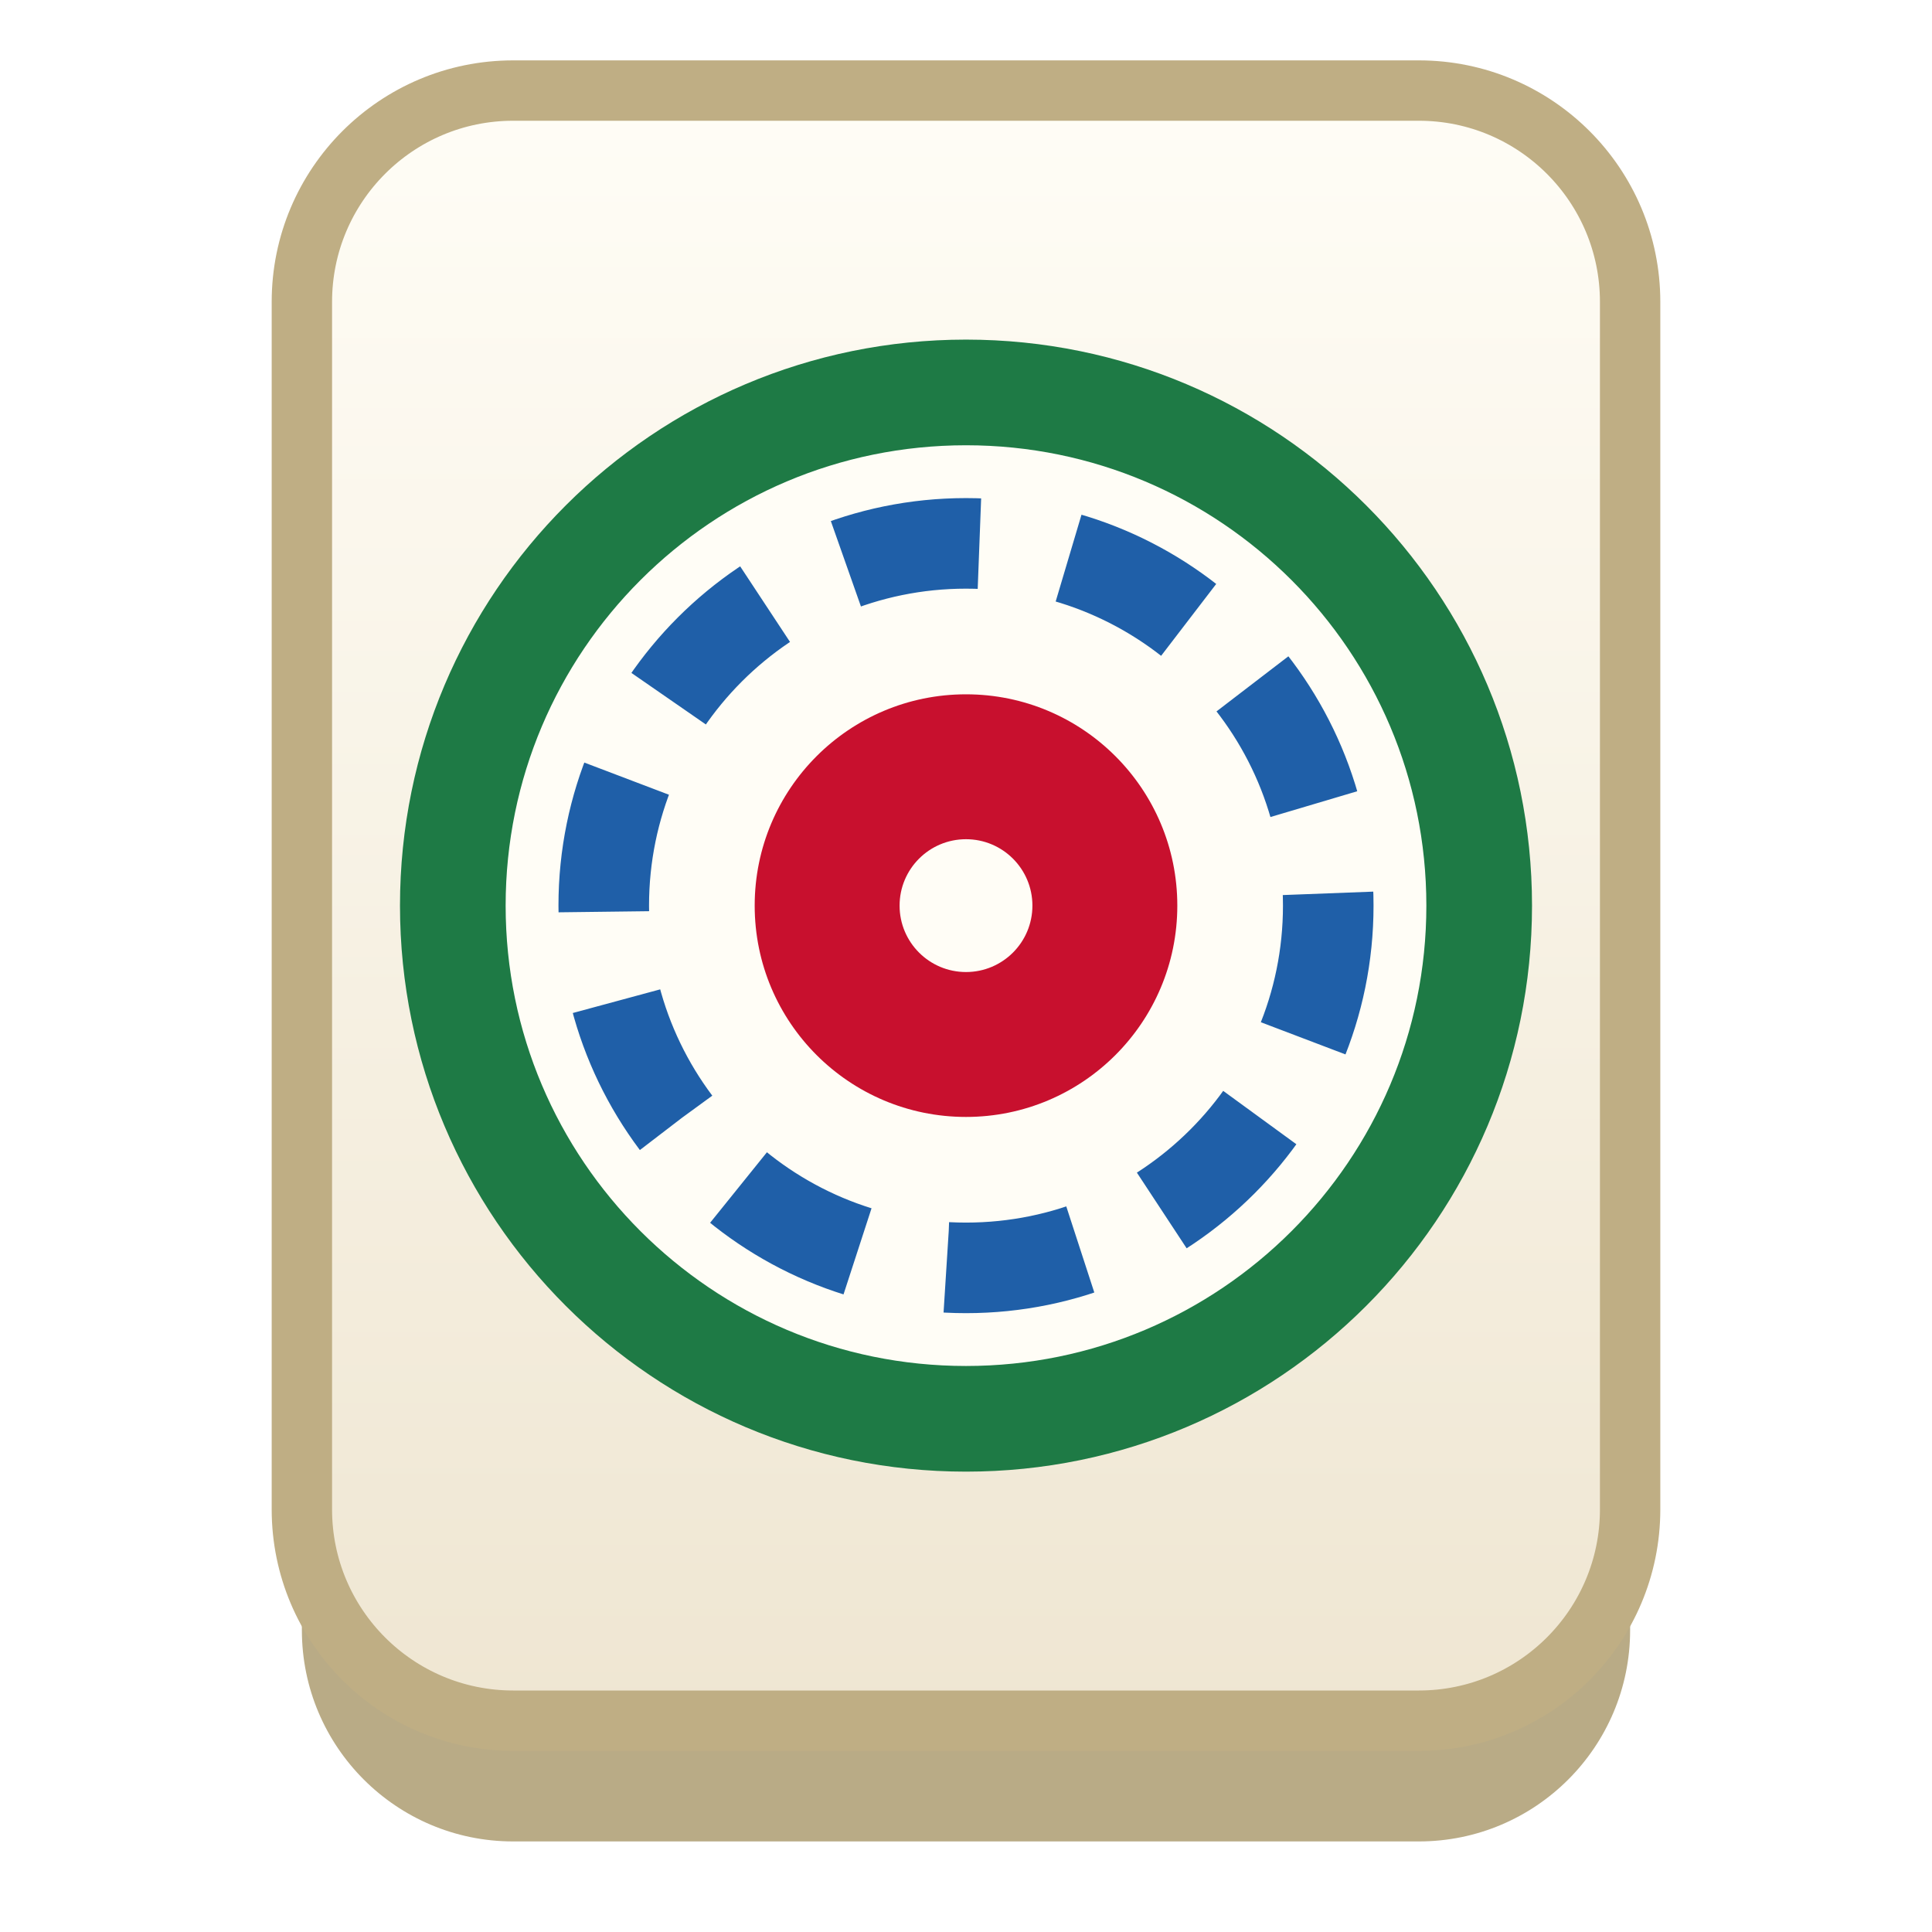
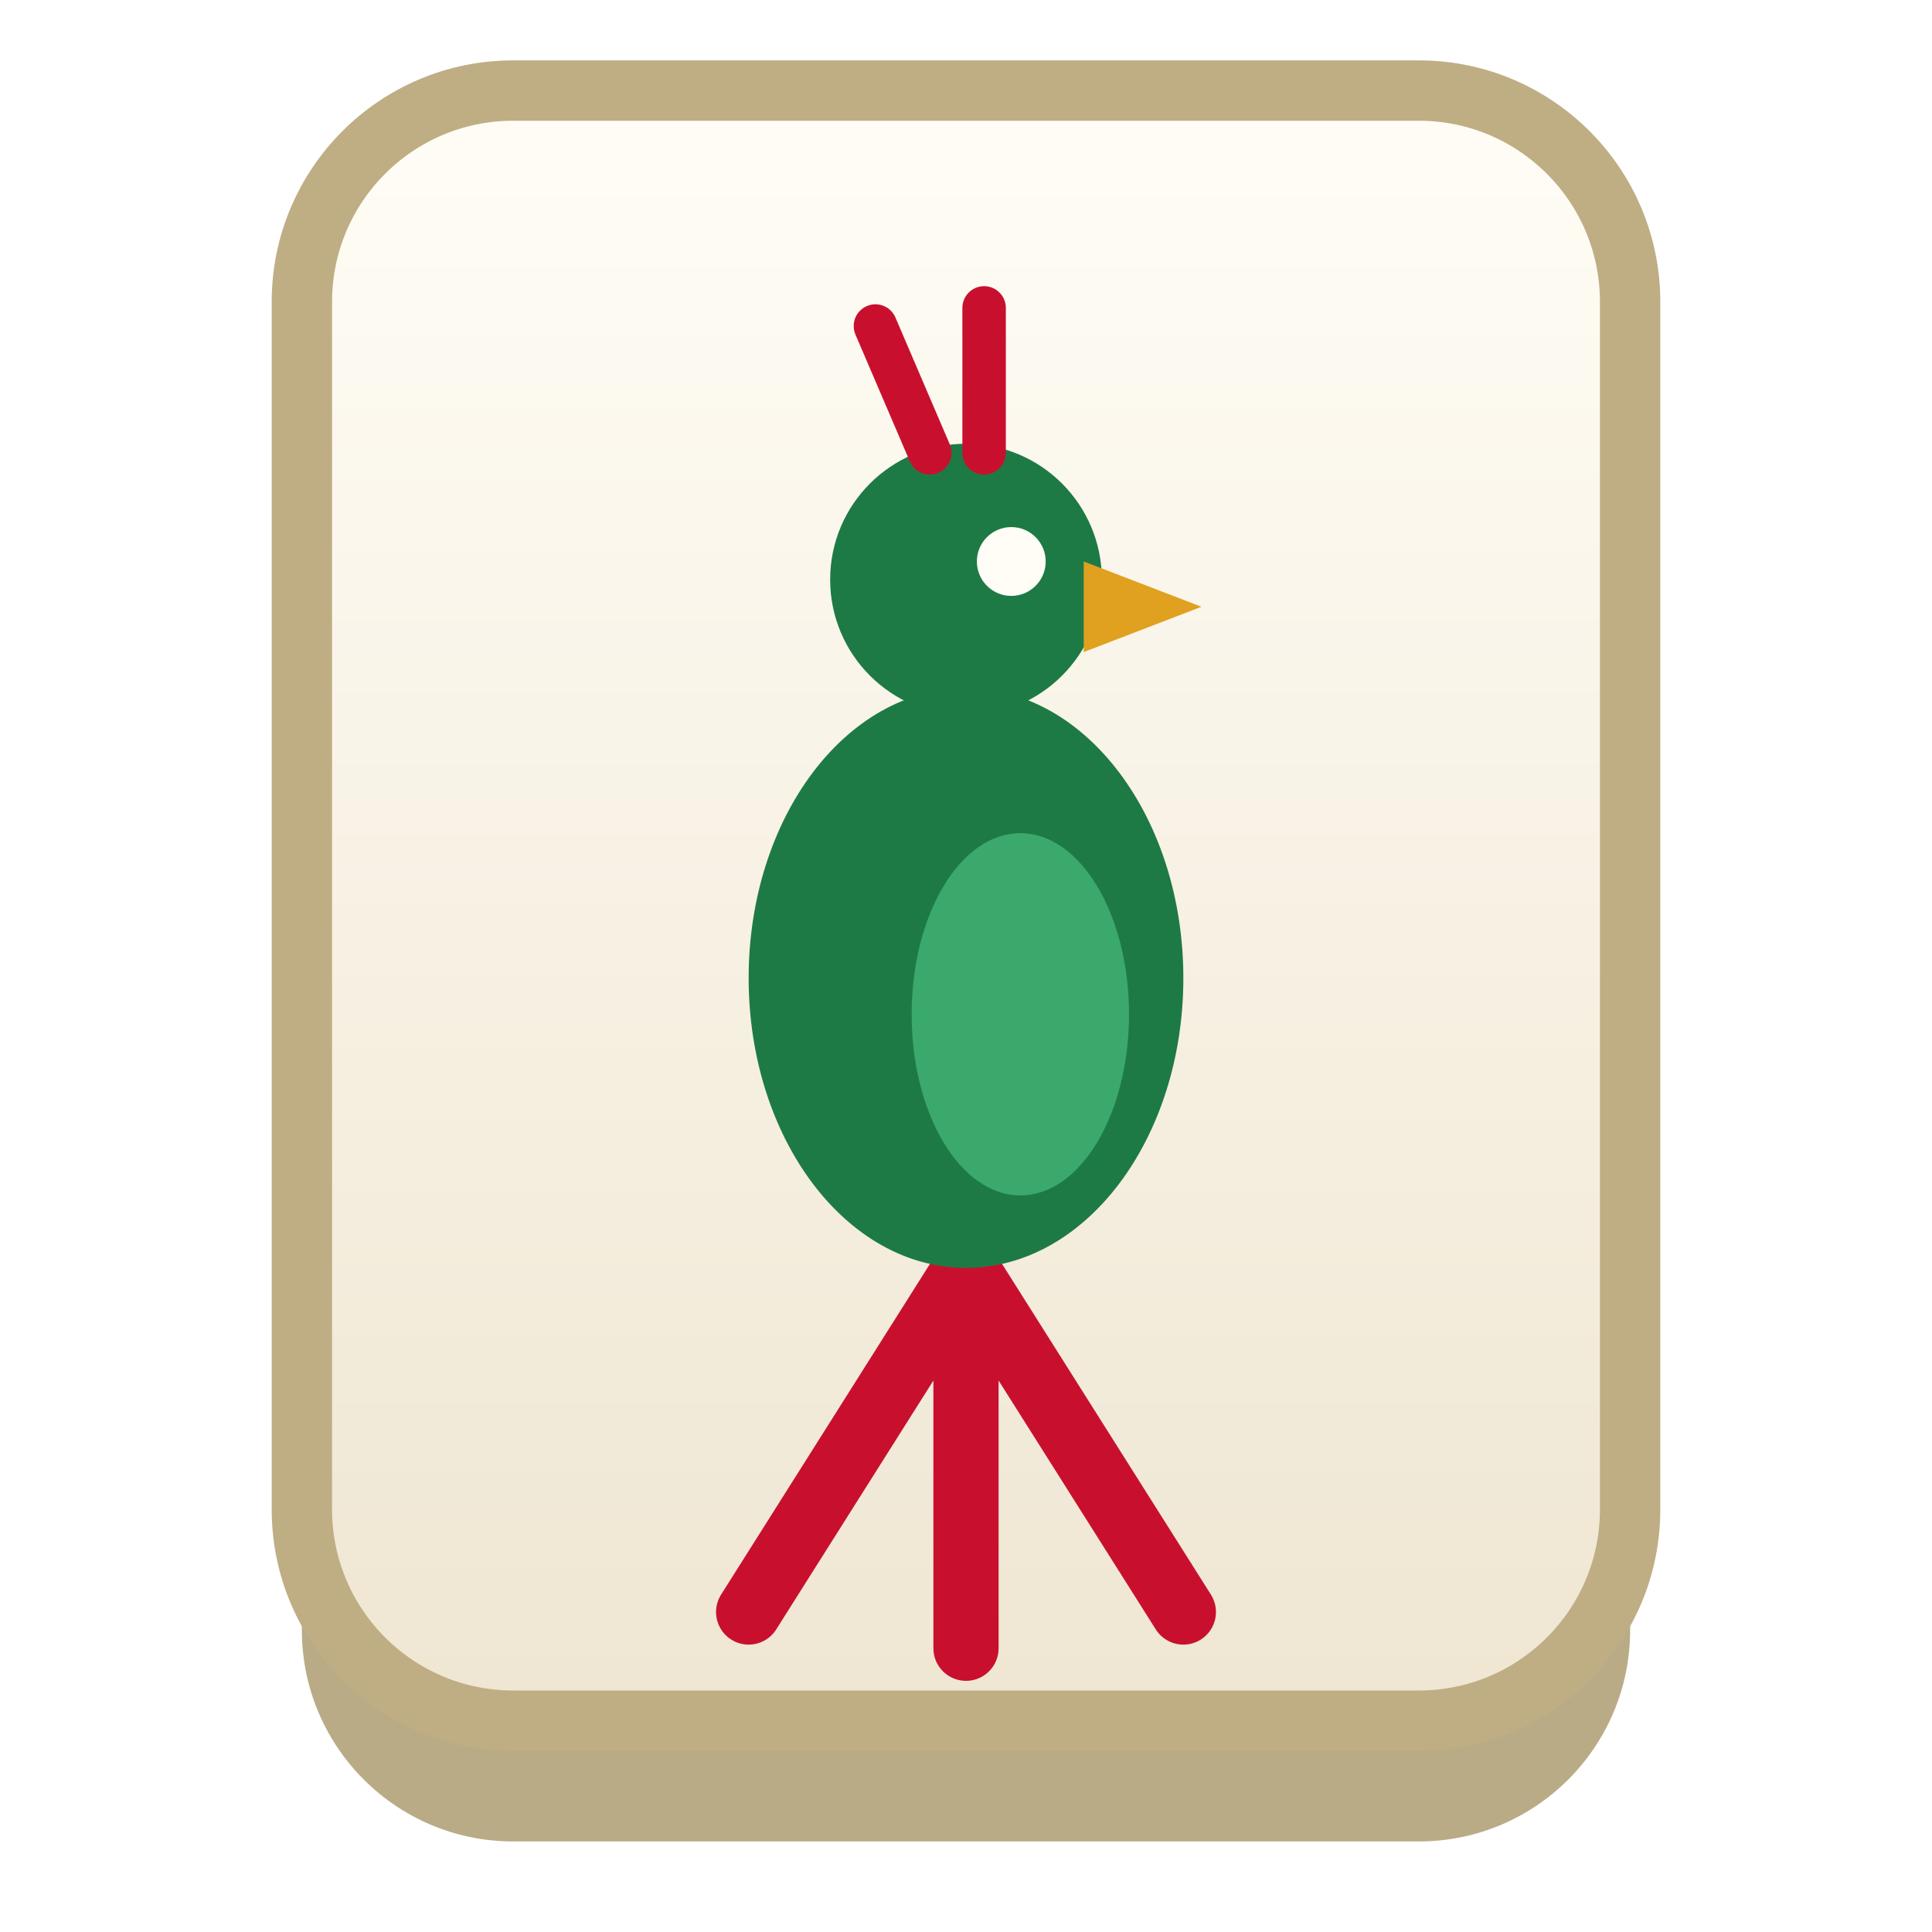
<svg xmlns="http://www.w3.org/2000/svg" viewBox="0 0 64 64">
  <defs>
    <linearGradient id="t" x1="0" y1="0" x2="0" y2="1">
      <stop offset="0" stop-color="#fffdf6" />
      <stop offset="1" stop-color="#efe6d2" />
    </linearGradient>
  </defs>
  <rect x="10" y="5" width="44" height="56" rx="7" fill="#b9ab86" />
  <rect x="10" y="3" width="44" height="54" rx="7" fill="url(#t)" stroke="#bfae84" stroke-width="2" />
-   <circle cx="32" cy="30" r="17" fill="#fffdf6" stroke="#1e7a45" stroke-width="3.5" />
-   <circle cx="32" cy="30" r="12" fill="none" stroke="#1f5fa8" stroke-width="3" stroke-dasharray="4.5 3" />
-   <circle cx="32" cy="30" r="7" fill="#c8102e" />
-   <circle cx="32" cy="30" r="2.2" fill="#fffdf6" />
+   <g transform="translate(14 6) scale(0.6)">
+     <path d="M30 60 L18 79 M30 60 L30 81 M30 60 L42 79" stroke="#c8102e" stroke-width="3.6" stroke-linecap="round" fill="none" />
+     <ellipse cx="30" cy="44" rx="12" ry="16" fill="#1e7a45" />
+     <ellipse cx="33" cy="46" rx="6" ry="10" fill="#3aa96b" />
+     <circle cx="30" cy="22" r="7.5" fill="#1e7a45" />
+     <circle cx="32.5" cy="21" r="1.9" fill="#fffdf6" />
+     <path d="M36.5 21 L43 23.5 L36.5 26 Z" fill="#e0a020" />
+     <path d="M28 15 L25 8 M31 15 L31 7" stroke="#c8102e" stroke-width="2.4" stroke-linecap="round" />
+   </g>
</svg>
